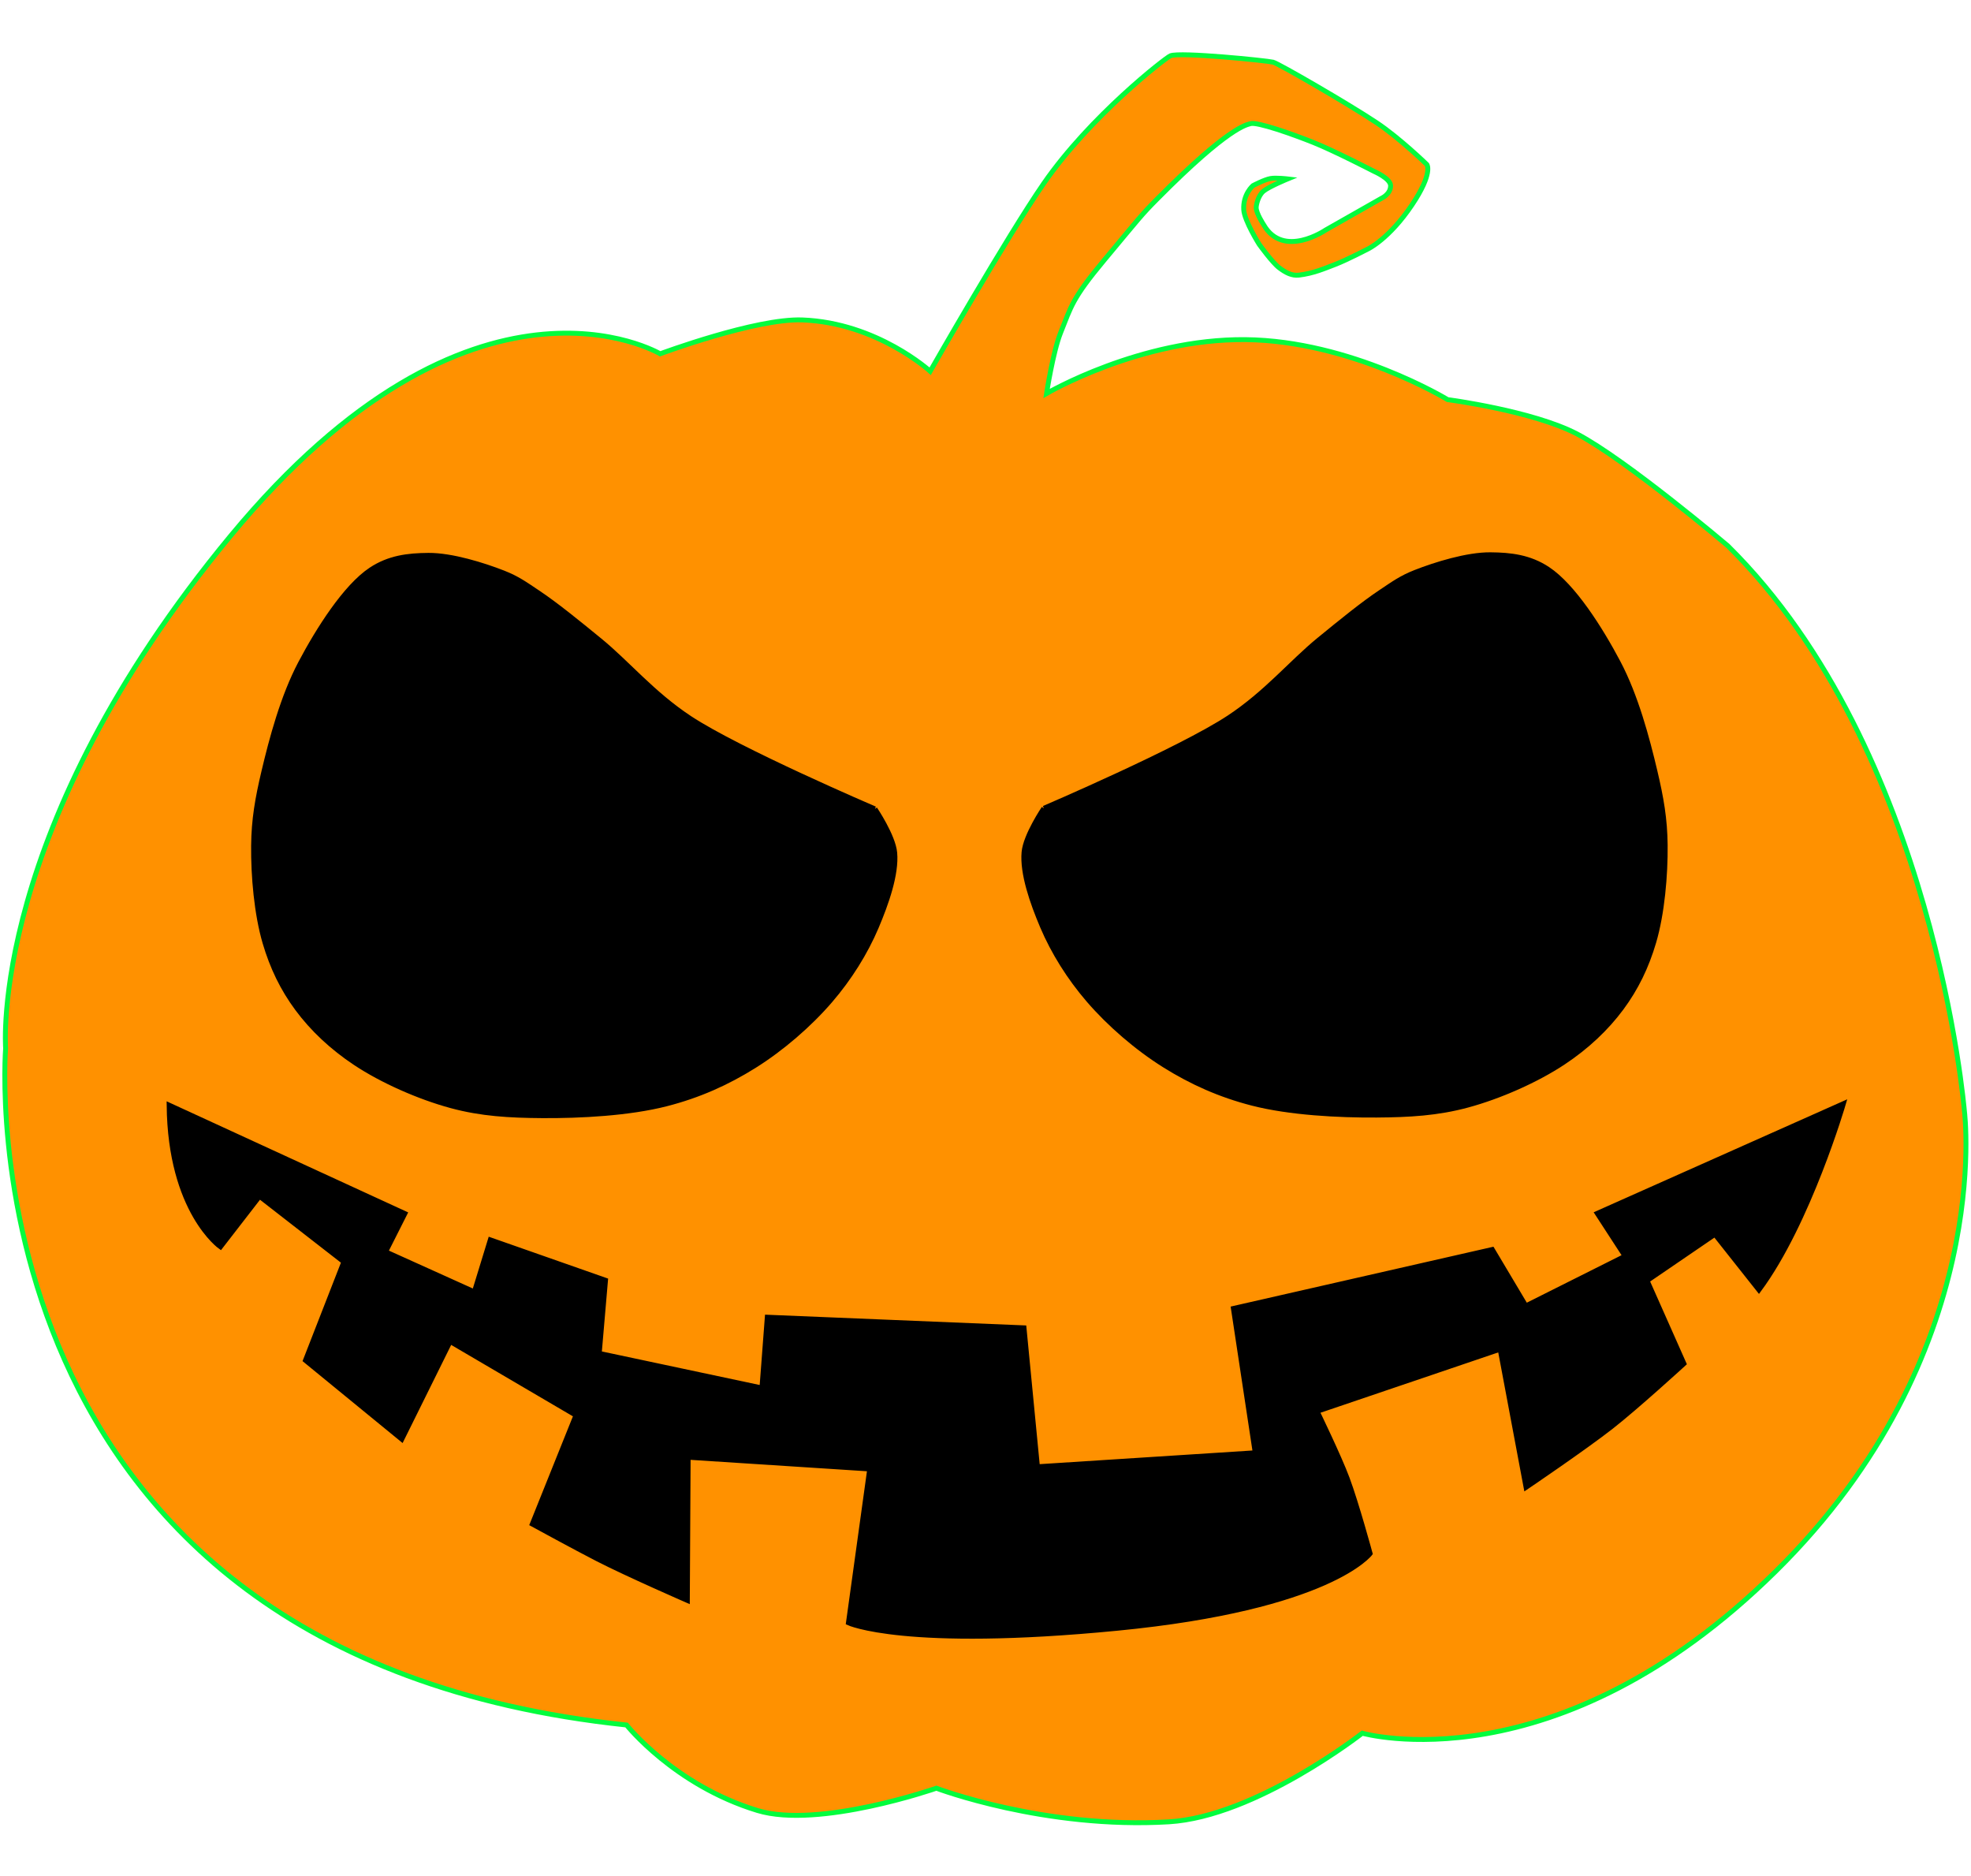
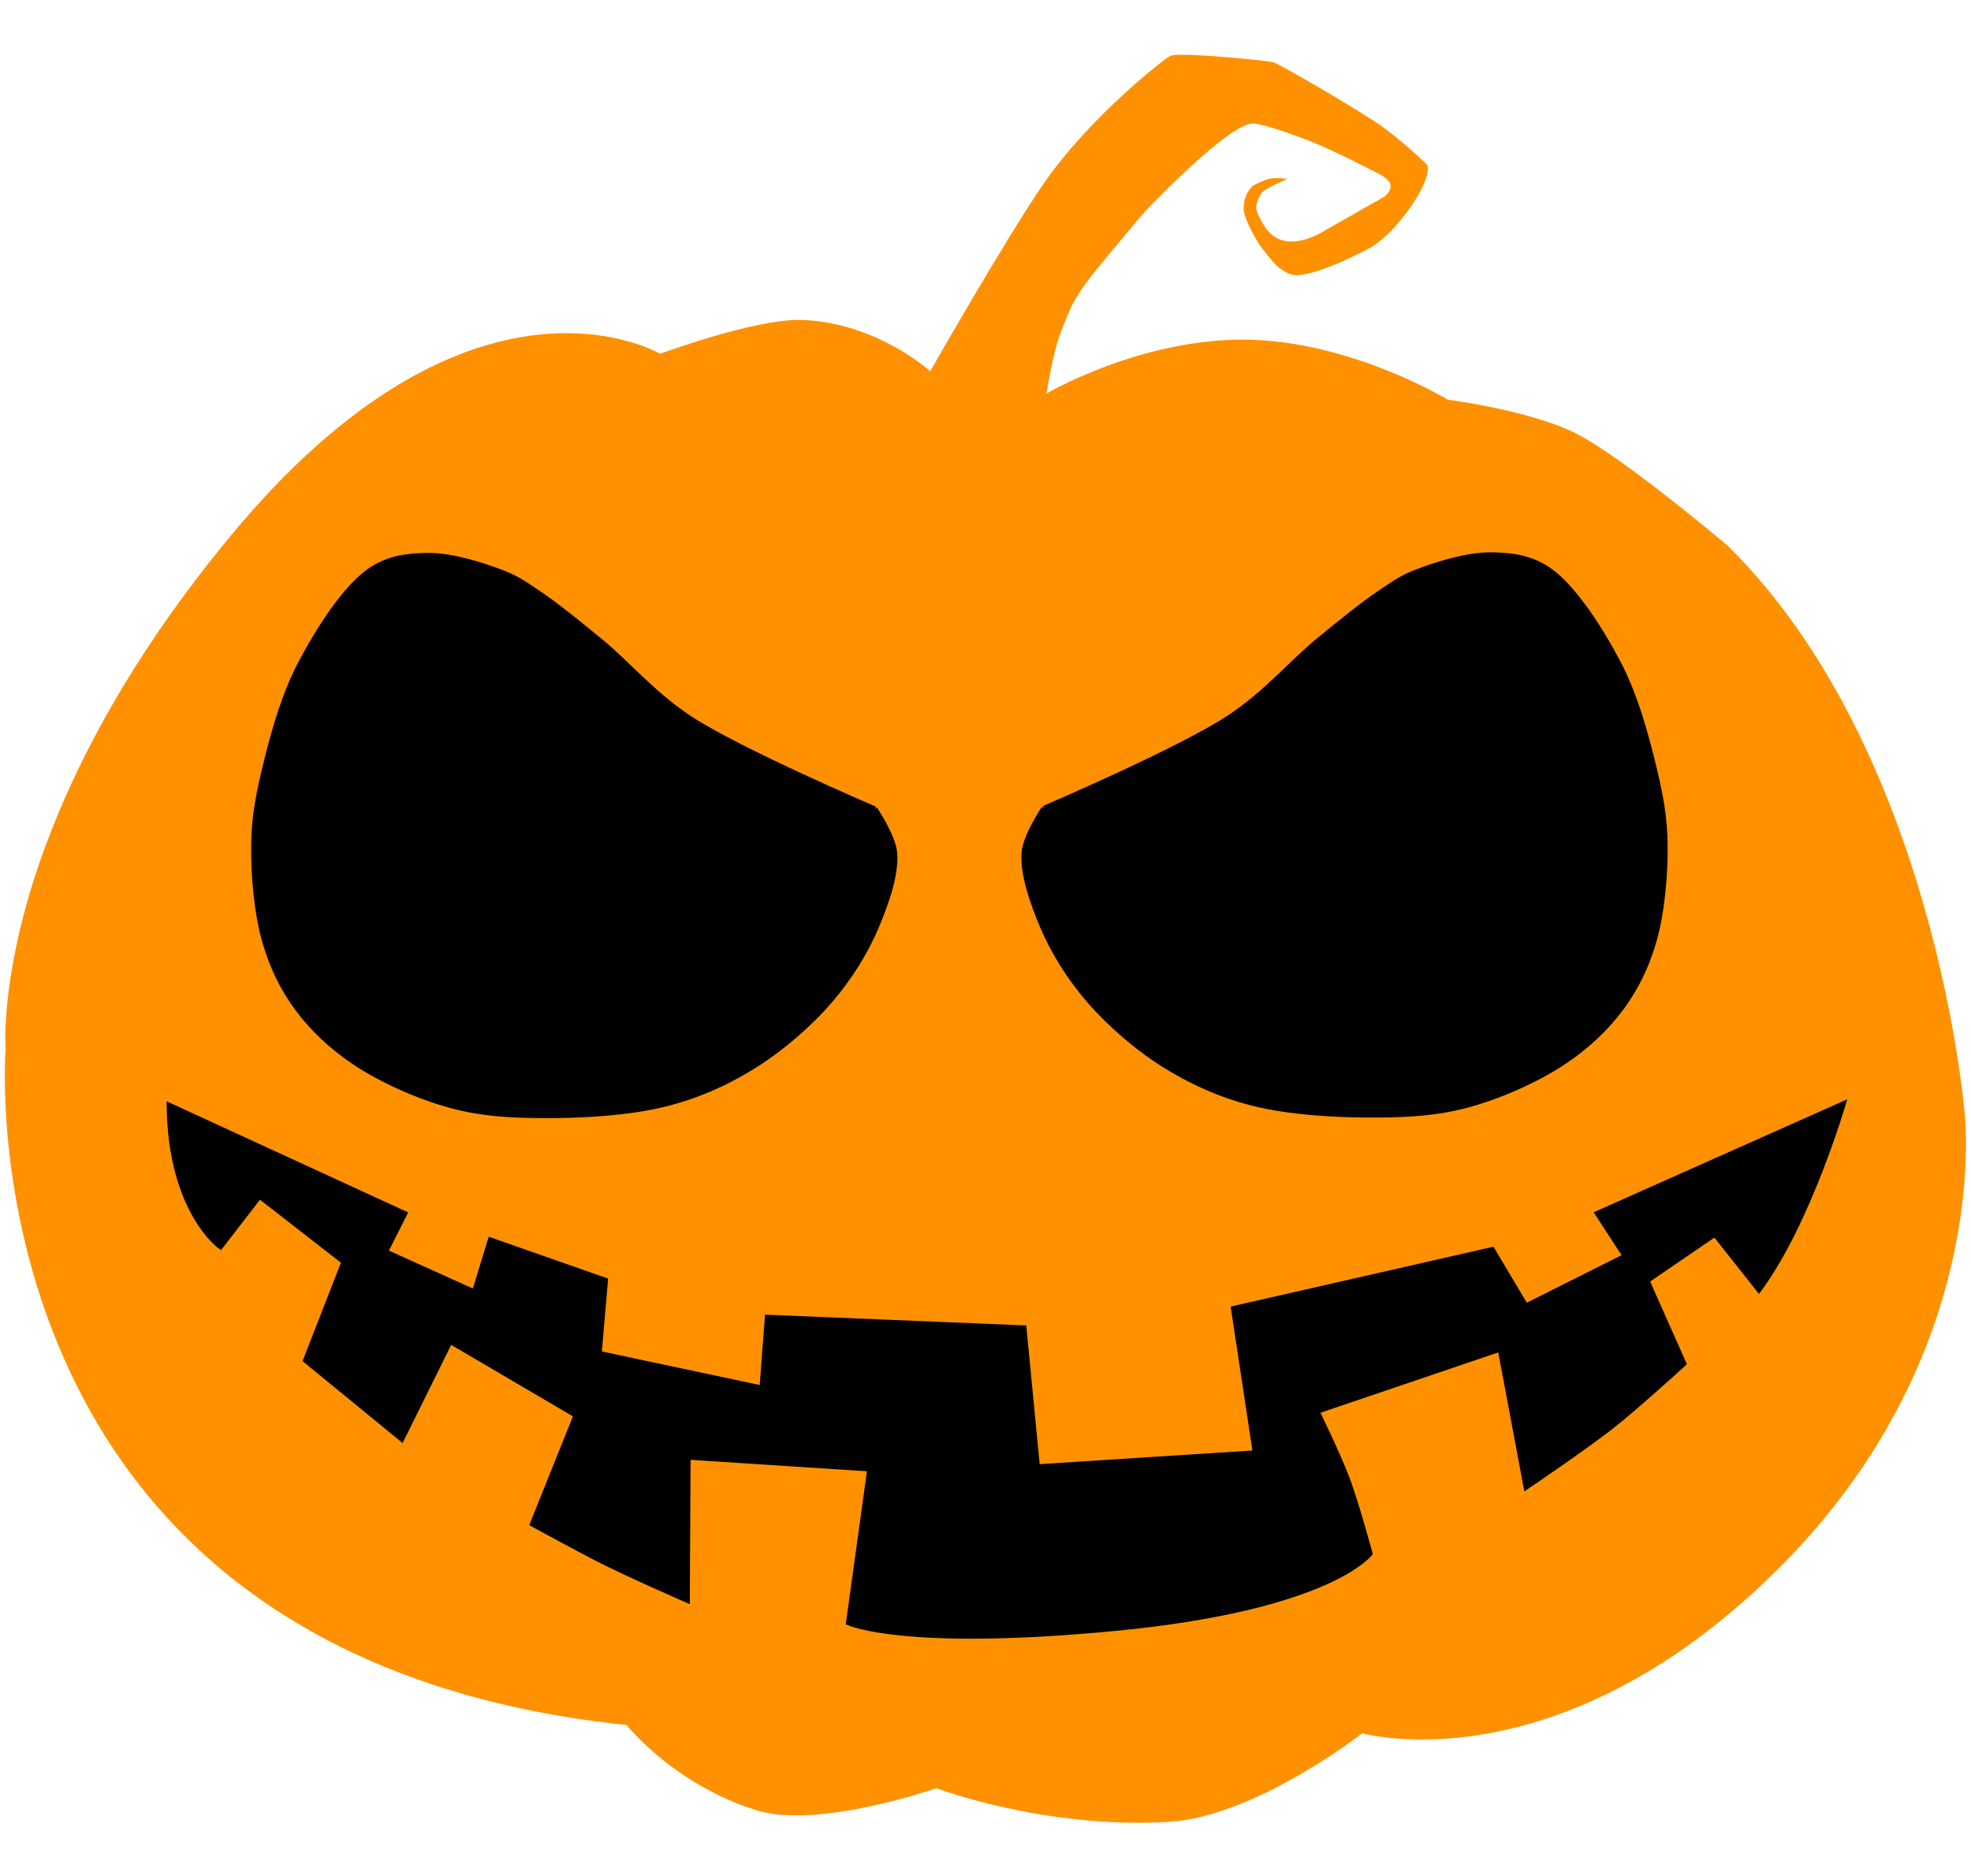
<svg xmlns="http://www.w3.org/2000/svg" xmlns:ns1="https://boxy-svg.com" id="svg" width="1600" height="1522" viewBox="-1, 0, 402,380" version="1.1">
  <defs />
-   <path style="stroke: #03fc3d; fill: rgb(255, 145, 0);" d="M 133.648 70.944 C 133.648 70.944 95.507 48.299 46.039 108.064 C -3.429 167.829 0.147 212.551 0.147 212.551 C 0.147 212.551 -9.916 336.203 126.793 350.553 C 126.793 350.553 136.504 362.81 153.486 367.983 C 166.005 371.796 189.985 363.439 189.985 363.439 C 189.985 363.439 212.027 371.818 237.41 370.294 C 255.133 369.23 276.848 352.222 276.848 352.222 C 276.848 352.222 316.234 363.495 361.129 319.255 C 406.024 275.015 399.66 225.411 399.66 225.411 C 399.66 225.411 393.606 151.734 351.389 110.089 C 351.389 110.089 330.616 92.488 320.649 87.288 C 311.575 82.554 294.265 80.288 294.265 80.288 C 294.265 80.288 274.476 68.263 253.01 68.054 C 231.544 67.845 212.455 79.035 212.455 79.035 C 212.455 79.035 213.752 70.568 215.32 66.647 C 217.456 61.308 217.683 59.668 224.126 51.942 C 231.66 42.909 231.762 42.656 235.026 39.365 C 249.744 24.525 253.282 24.27 254.016 24.02 C 255.346 23.567 262.745 26.196 266.957 27.884 C 271.173 29.574 279.256 33.748 279.256 33.748 C 279.256 33.748 282.604 35.186 282.621 36.648 C 282.641 38.372 280.842 39.191 280.842 39.191 L 269.339 45.724 C 269.339 45.724 260.744 51.601 256.747 44.648 C 256.747 44.648 255.174 42.287 255.211 41.087 C 255.226 40.59 255.587 38.696 256.703 37.773 C 257.818 36.85 261.629 35.282 261.629 35.282 C 261.629 35.282 259.257 35.001 258.132 35.203 C 256.846 35.433 254.557 36.648 254.557 36.648 C 254.557 36.648 252.486 38.383 252.67 41.569 C 252.8 43.823 255.822 48.623 255.822 48.623 C 255.822 48.623 258.49 52.326 259.862 53.372 C 261.234 54.417 262.502 55.072 263.944 54.898 C 266.878 54.543 269.026 53.597 271.353 52.708 C 273.68 51.818 278.018 49.559 278.018 49.559 C 278.018 49.559 282.306 47.548 286.977 40.59 C 291.335 34.099 290.032 32.358 290.032 32.358 C 290.032 32.358 284.486 26.963 279.748 23.809 C 274.03 20.003 259.792 11.766 258.662 11.479 C 257.376 11.153 239.654 9.372 237.719 10.174 C 236.715 10.59 221.353 22.507 211.899 36.181 C 204.362 47.082 188.717 74.501 188.717 74.501 C 188.717 74.501 177.891 64.611 162.637 64.037 C 153.159 63.68 133.648 70.944 133.648 70.944 Z">
+   <path style="stroke: hex(0, 0, 0); fill: rgb(255, 145, 0);" d="M 133.648 70.944 C 133.648 70.944 95.507 48.299 46.039 108.064 C -3.429 167.829 0.147 212.551 0.147 212.551 C 0.147 212.551 -9.916 336.203 126.793 350.553 C 126.793 350.553 136.504 362.81 153.486 367.983 C 166.005 371.796 189.985 363.439 189.985 363.439 C 189.985 363.439 212.027 371.818 237.41 370.294 C 255.133 369.23 276.848 352.222 276.848 352.222 C 276.848 352.222 316.234 363.495 361.129 319.255 C 406.024 275.015 399.66 225.411 399.66 225.411 C 399.66 225.411 393.606 151.734 351.389 110.089 C 351.389 110.089 330.616 92.488 320.649 87.288 C 311.575 82.554 294.265 80.288 294.265 80.288 C 294.265 80.288 274.476 68.263 253.01 68.054 C 231.544 67.845 212.455 79.035 212.455 79.035 C 212.455 79.035 213.752 70.568 215.32 66.647 C 217.456 61.308 217.683 59.668 224.126 51.942 C 231.66 42.909 231.762 42.656 235.026 39.365 C 249.744 24.525 253.282 24.27 254.016 24.02 C 255.346 23.567 262.745 26.196 266.957 27.884 C 271.173 29.574 279.256 33.748 279.256 33.748 C 279.256 33.748 282.604 35.186 282.621 36.648 C 282.641 38.372 280.842 39.191 280.842 39.191 L 269.339 45.724 C 269.339 45.724 260.744 51.601 256.747 44.648 C 256.747 44.648 255.174 42.287 255.211 41.087 C 255.226 40.59 255.587 38.696 256.703 37.773 C 257.818 36.85 261.629 35.282 261.629 35.282 C 261.629 35.282 259.257 35.001 258.132 35.203 C 256.846 35.433 254.557 36.648 254.557 36.648 C 254.557 36.648 252.486 38.383 252.67 41.569 C 252.8 43.823 255.822 48.623 255.822 48.623 C 255.822 48.623 258.49 52.326 259.862 53.372 C 261.234 54.417 262.502 55.072 263.944 54.898 C 266.878 54.543 269.026 53.597 271.353 52.708 C 273.68 51.818 278.018 49.559 278.018 49.559 C 278.018 49.559 282.306 47.548 286.977 40.59 C 291.335 34.099 290.032 32.358 290.032 32.358 C 290.032 32.358 284.486 26.963 279.748 23.809 C 274.03 20.003 259.792 11.766 258.662 11.479 C 257.376 11.153 239.654 9.372 237.719 10.174 C 236.715 10.59 221.353 22.507 211.899 36.181 C 204.362 47.082 188.717 74.501 188.717 74.501 C 188.717 74.501 177.891 64.611 162.637 64.037 C 153.159 63.68 133.648 70.944 133.648 70.944 Z">
    </path>
  <path style="stroke: rgb(0, 0, 0);" d="M 211.904 163.621 C 211.904 163.621 239.692 151.728 249.698 145.113 C 257.281 140.1 262.388 133.879 267.982 129.305 C 272.534 125.583 276.96 121.976 280.643 119.521 C 283.266 117.772 284.795 116.639 287.694 115.501 C 291.725 113.918 298.222 111.886 302.971 111.922 C 307.136 111.954 310.979 112.406 314.674 114.852 C 319.868 118.291 325.386 126.977 329.036 133.883 C 332.654 140.728 334.942 149.326 336.537 156.076 C 337.821 161.512 338.572 165.763 338.627 171.125 C 338.69 177.265 338.011 185.077 336.294 190.905 C 334.807 195.953 332.694 200.304 329.72 204.325 C 326.62 208.517 322.621 212.269 317.867 215.426 C 312.407 219.052 304.881 222.376 298.309 224.155 C 292.177 225.815 286.438 226.134 279.775 226.18 C 271.99 226.234 262.012 225.71 254.435 223.764 C 247.805 222.062 242.056 219.482 236.543 216.038 C 230.896 212.51 225.26 207.638 221.023 202.719 C 217.087 198.149 213.845 192.955 211.639 187.768 C 209.562 182.883 207.469 176.912 207.862 172.571 C 208.173 169.133 211.904 163.621 211.904 163.621 C 211.904 163.621 211.904 163.621 211.904 163.621 C 211.904 163.621 211.904 163.621 211.904 163.621" ns1:d="M 211.904 163.621 R 249.698 145.113 R 267.982 129.305 R 280.643 119.521 R 287.694 115.501 R 302.971 111.922 R 314.674 114.852 R 329.036 133.883 R 336.537 156.076 R 338.627 171.125 R 336.294 190.905 R 329.72 204.325 R 317.867 215.426 R 298.309 224.155 R 279.775 226.18 R 254.435 223.764 R 236.543 216.038 R 221.023 202.719 R 211.639 187.768 R 207.862 172.571 R 211.904 163.621 R 211.904 163.621 Z 1@a6fa5d88">
    </path>
  <path style="stroke: rgb(0, 0, 0);" d="M 54.805 174.605 C 54.805 174.605 82.593 186.498 92.599 193.113 C 100.182 198.126 105.289 204.347 110.883 208.921 C 115.435 212.643 119.861 216.25 123.544 218.705 C 126.167 220.454 127.696 221.587 130.595 222.725 C 134.626 224.308 141.123 226.34 145.872 226.304 C 150.037 226.272 153.88 225.82 157.575 223.374 C 162.769 219.935 168.287 211.249 171.937 204.343 C 175.555 197.498 177.843 188.9 179.438 182.15 C 180.722 176.714 181.473 172.463 181.528 167.101 C 181.591 160.961 180.912 153.149 179.195 147.321 C 177.708 142.273 175.595 137.922 172.621 133.901 C 169.521 129.709 165.522 125.957 160.768 122.8 C 155.308 119.174 147.782 115.85 141.21 114.071 C 135.078 112.411 129.339 112.092 122.676 112.046 C 114.891 111.992 104.913 112.516 97.336 114.462 C 90.706 116.164 84.957 118.744 79.444 122.188 C 73.797 125.716 68.161 130.588 63.924 135.507 C 59.988 140.077 56.746 145.271 54.54 150.458 C 52.463 155.343 50.37 161.314 50.763 165.655 C 51.074 169.093 54.805 174.605 54.805 174.605 C 54.805 174.605 54.805 174.605 54.805 174.605 C 54.805 174.605 54.805 174.605 54.805 174.605" transform="matrix(-1, 0, 0, -1, 232.2471, 338.3468)" ns1:d="M 54.805 174.605 R 92.599 193.113 R 110.883 208.921 R 123.544 218.705 R 130.595 222.725 R 145.872 226.304 R 157.575 223.374 R 171.937 204.343 R 179.438 182.15 R 181.528 167.101 R 179.195 147.321 R 172.621 133.901 R 160.768 122.8 R 141.21 114.071 R 122.676 112.046 R 97.336 114.462 R 79.444 122.188 R 63.924 135.507 R 54.54 150.458 R 50.763 165.655 R 54.805 174.605 R 54.805 174.605 Z 1@a649755a">
    </path>
  <path style="stroke: rgb(0, 0, 0);" d="M 33.492 224.155 L 81.573 246.265 L 77.642 254.059 L 95.749 262.23 L 99.003 251.623 L 122.499 259.866 L 121.22 274.776 L 154.4 281.828 L 155.495 267.396 L 207.854 269.559 L 210.599 297.891 L 255.016 295.038 L 250.562 265.615 L 303.359 253.589 L 310.212 265.091 L 330.451 254.947 L 324.776 246.222 L 374.973 223.859 C 374.973 223.859 367.881 248.131 357.744 261.829 L 348.768 250.491 L 334.933 259.937 L 342.45 276.862 C 342.45 276.862 332.852 285.644 327.653 289.715 C 322.119 294.049 310.252 302.078 310.252 302.078 L 304.962 273.917 L 267.626 286.586 C 267.626 286.586 272.08 295.75 273.771 300.281 C 275.687 305.416 278.448 315.585 278.448 315.585 C 278.448 315.585 270.263 326.607 226.847 330.827 C 183.431 335.047 172.043 329.711 172.043 329.711 L 176.388 298.344 L 139.354 295.949 L 139.19 325.146 C 139.19 325.146 127.003 319.835 120.85 316.68 C 116.452 314.425 107.569 309.573 107.569 309.573 L 116.476 287.395 L 90.812 272.341 L 80.945 292.272 L 61.301 276.194 L 69.136 256.11 L 51.938 242.739 L 43.966 253.042 C 43.966 253.042 33.709 245.855 33.492 224.155 Z">
    </path>
</svg>
